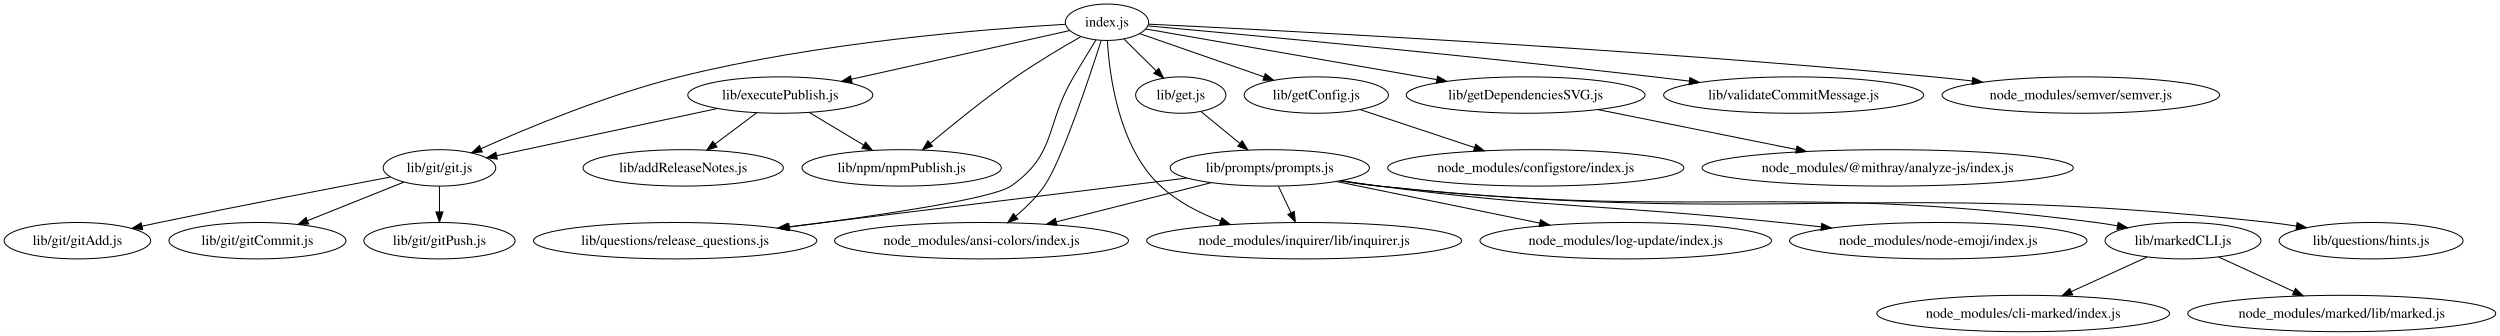
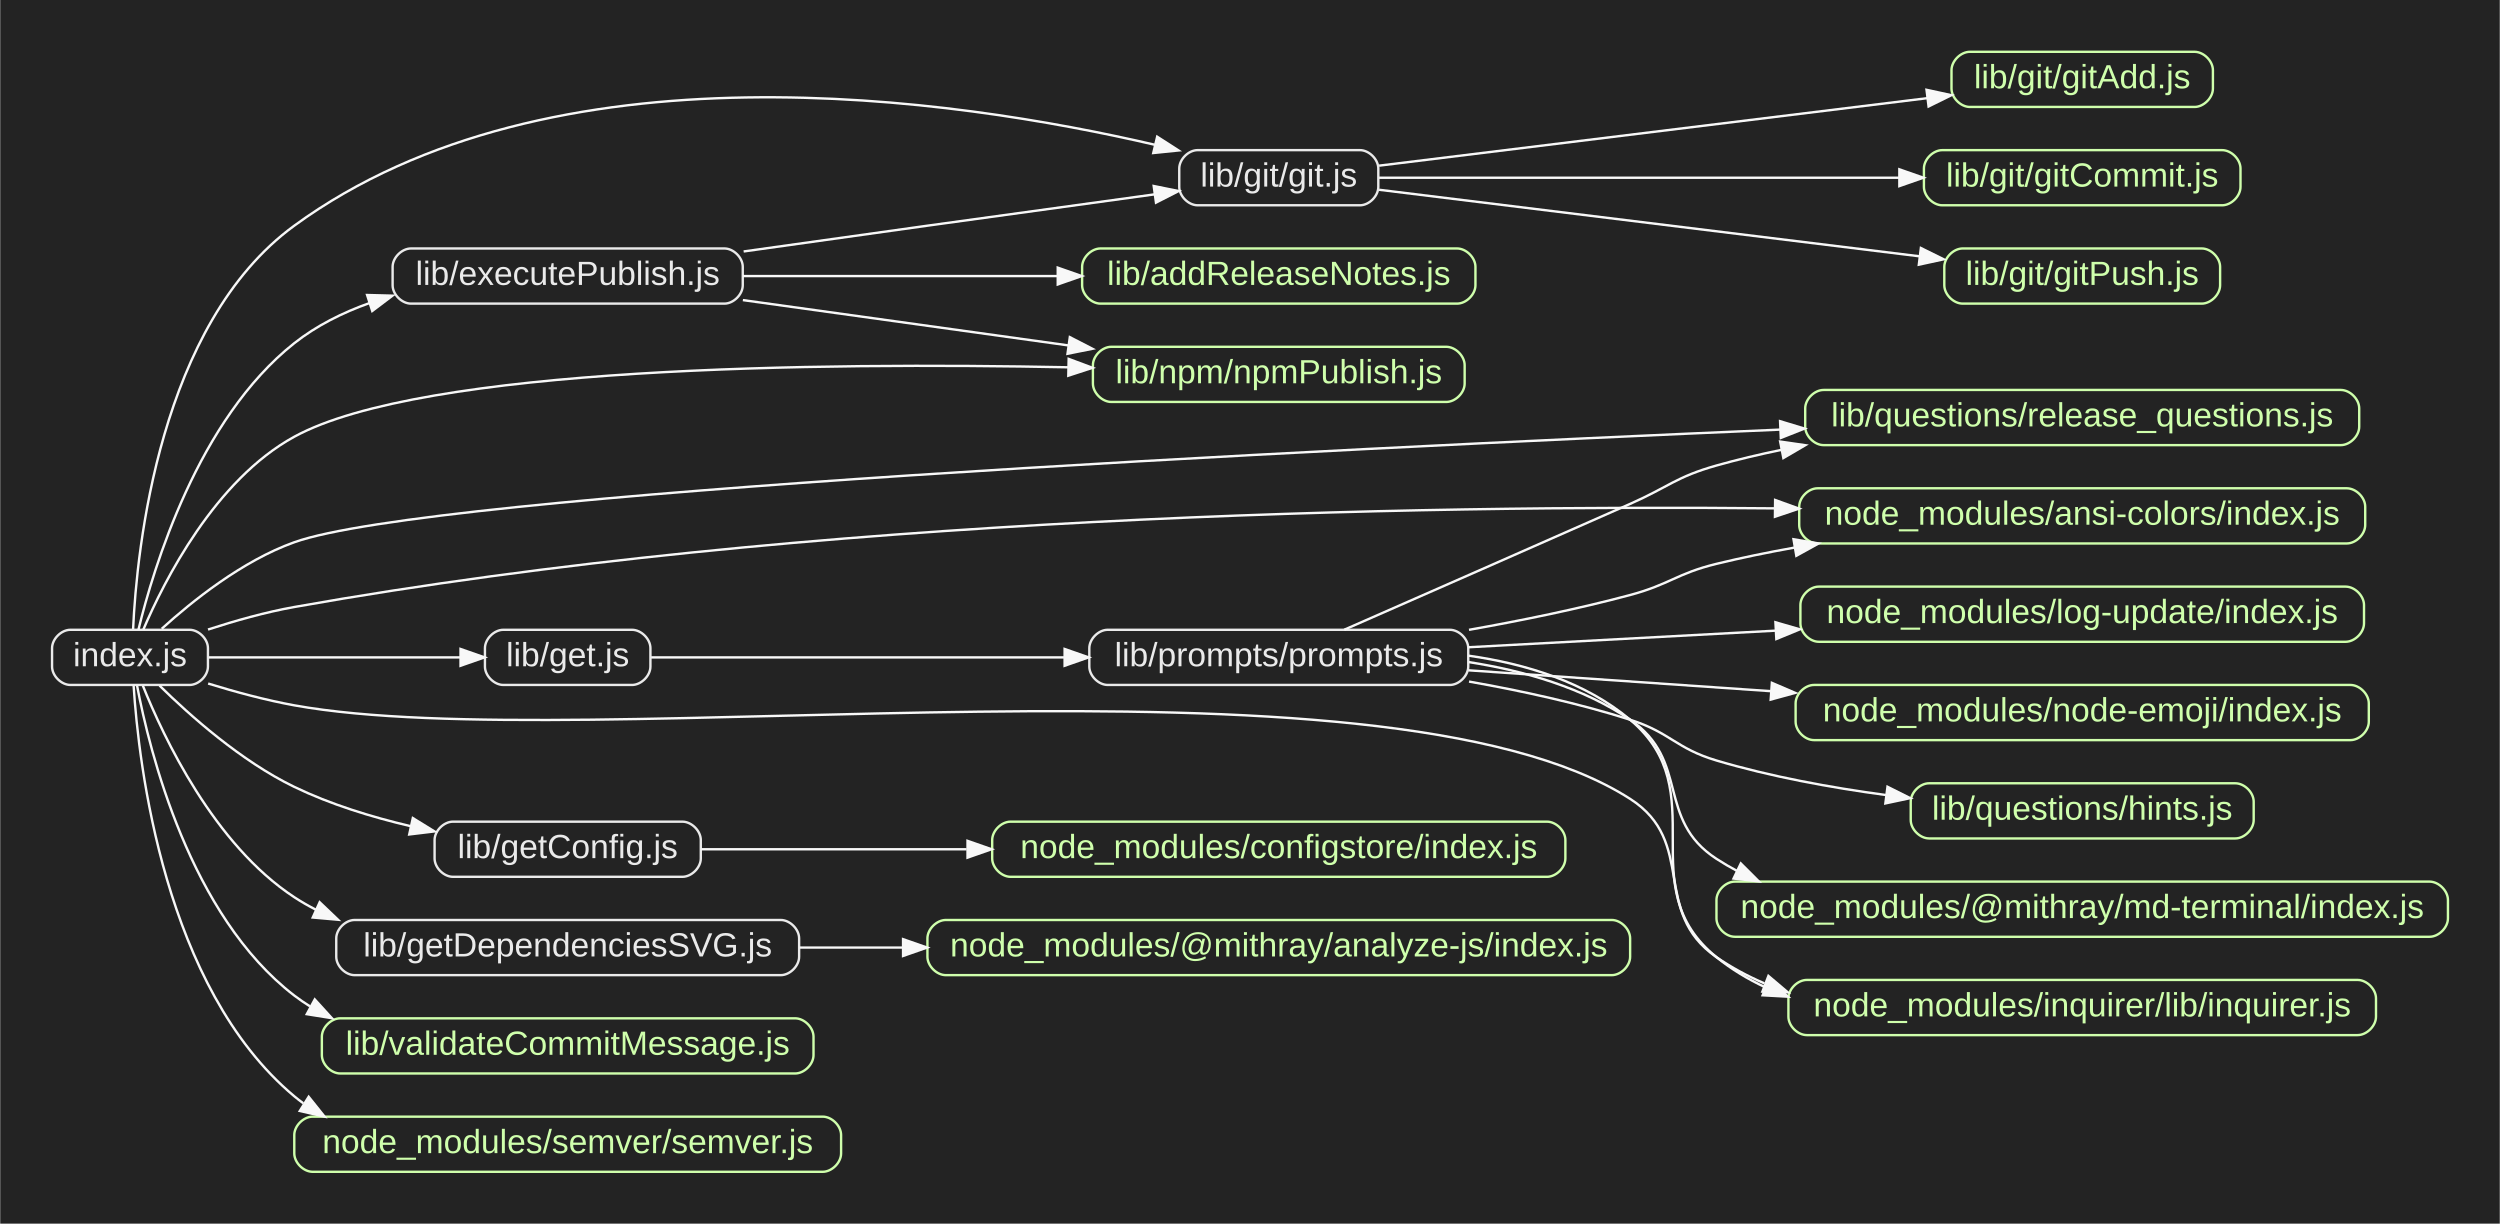
- <svg xmlns="http://www.w3.org/2000/svg" width="2472pt" height="332pt" viewBox="0.00 0.00 2471.85 332.00">
-   <g id="graph0" class="graph" transform="scale(1 1) rotate(0) translate(4 328)">
-     <polygon fill="#ffffff" stroke="transparent" points="-4,4 -4,-328 2467.849,-328 2467.849,4 -4,4" />
+ <svg xmlns="http://www.w3.org/2000/svg" width="1042pt" height="510pt" viewBox="0.00 0.00 1042.20 510.20">
+   <g id="graph0" class="graph" transform="scale(1 1) rotate(0) translate(21.6 488.6)">
+     <polygon fill="#232323" stroke="none" points="-21.6,21.6 -21.6,-488.6 1020.6,-488.6 1020.6,21.6 -21.6,21.6" />
    <g id="node1" class="node">
-       <ellipse fill="none" stroke="#000000" cx="1090.473" cy="-306" rx="41.192" ry="18" />
-       <text text-anchor="middle" x="1090.473" y="-301.8" font-family="Times,serif" font-size="14.00" fill="#000000">index.js</text>
+       <path fill="none" stroke="#eaeaea" d="M57.333,-226C57.333,-226 7.667,-226 7.667,-226 3.833,-226 0,-222.167 0,-218.333 0,-218.333 0,-210.667 0,-210.667 0,-206.833 3.833,-203 7.667,-203 7.667,-203 57.333,-203 57.333,-203 61.167,-203 65,-206.833 65,-210.667 65,-210.667 65,-218.333 65,-218.333 65,-222.167 61.167,-226 57.333,-226" />
+       <text text-anchor="middle" x="32.5" y="-210.8" font-family="Arial" font-size="14.00" fill="#eaeaea">index.js</text>
    </g>
    <g id="node2" class="node">
-       <ellipse fill="none" stroke="#000000" cx="767.473" cy="-234" rx="91.468" ry="18" />
-       <text text-anchor="middle" x="767.473" y="-229.8" font-family="Times,serif" font-size="14.00" fill="#000000">lib/executePublish.js</text>
+       <path fill="none" stroke="#eaeaea" d="M280.333,-385C280.333,-385 149.667,-385 149.667,-385 145.833,-385 142,-381.167 142,-377.333 142,-377.333 142,-369.667 142,-369.667 142,-365.833 145.833,-362 149.667,-362 149.667,-362 280.333,-362 280.333,-362 284.167,-362 288,-365.833 288,-369.667 288,-369.667 288,-377.333 288,-377.333 288,-381.167 284.167,-385 280.333,-385" />
+       <text text-anchor="middle" x="215" y="-369.8" font-family="Arial" font-size="14.00" fill="#eaeaea">lib/executePublish.js</text>
    </g>
    <g id="edge1" class="edge">
-       <path fill="none" stroke="#000000" d="M1053.421,-297.741C1001.014,-286.059 904.245,-264.488 837.916,-249.702" />
-       <polygon fill="#000000" stroke="#000000" points="838.473,-246.241 827.952,-247.481 836.95,-253.073 838.473,-246.241" />
+       <path fill="none" stroke="#f8f8f8" d="M36.014,-226.008C42.24,-251.661 60.859,-313.767 101,-345.5 110.228,-352.795 121.101,-358.221 132.394,-362.249" />
+       <polygon fill="#f8f8f8" stroke="#f8f8f8" points="131.361,-365.594 141.952,-365.315 133.499,-358.928 131.361,-365.594" />
    </g>
    <g id="node3" class="node">
-       <ellipse fill="none" stroke="#000000" cx="1163.473" cy="-234" rx="44.637" ry="18" />
-       <text text-anchor="middle" x="1163.473" y="-229.8" font-family="Times,serif" font-size="14.00" fill="#000000">lib/get.js</text>
+       <path fill="none" stroke="#eaeaea" d="M241.833,-226C241.833,-226 188.167,-226 188.167,-226 184.333,-226 180.5,-222.167 180.5,-218.333 180.5,-218.333 180.5,-210.667 180.5,-210.667 180.5,-206.833 184.333,-203 188.167,-203 188.167,-203 241.833,-203 241.833,-203 245.667,-203 249.5,-206.833 249.5,-210.667 249.5,-210.667 249.5,-218.333 249.5,-218.333 249.5,-222.167 245.667,-226 241.833,-226" />
+       <text text-anchor="middle" x="215" y="-210.8" font-family="Arial" font-size="14.00" fill="#eaeaea">lib/get.js</text>
    </g>
    <g id="edge2" class="edge">
-       <path fill="none" stroke="#000000" d="M1107.404,-289.301C1116.826,-280.008 1128.718,-268.278 1139.124,-258.016" />
-       <polygon fill="#000000" stroke="#000000" points="1141.719,-260.372 1146.381,-250.858 1136.803,-255.388 1141.719,-260.372" />
+       <path fill="none" stroke="#f8f8f8" d="M65.354,-214.5C94.487,-214.5 137.845,-214.5 170.226,-214.5" />
+       <polygon fill="#f8f8f8" stroke="#f8f8f8" points="170.321,-218 180.321,-214.5 170.321,-211 170.321,-218" />
    </g>
    <g id="node4" class="node">
-       <ellipse fill="none" stroke="#000000" cx="1297.473" cy="-234" rx="71.285" ry="18" />
-       <text text-anchor="middle" x="1297.473" y="-229.8" font-family="Times,serif" font-size="14.00" fill="#000000">lib/getConfig.js</text>
+       <path fill="none" stroke="#eaeaea" d="M262.833,-146C262.833,-146 167.167,-146 167.167,-146 163.333,-146 159.5,-142.167 159.5,-138.333 159.5,-138.333 159.5,-130.667 159.5,-130.667 159.5,-126.833 163.333,-123 167.167,-123 167.167,-123 262.833,-123 262.833,-123 266.667,-123 270.5,-126.833 270.5,-130.667 270.5,-130.667 270.5,-138.333 270.5,-138.333 270.5,-142.167 266.667,-146 262.833,-146" />
+       <text text-anchor="middle" x="215" y="-130.8" font-family="Arial" font-size="14.00" fill="#eaeaea">lib/getConfig.js</text>
    </g>
    <g id="edge3" class="edge">
-       <path fill="none" stroke="#000000" d="M1122.817,-294.75C1155.732,-283.301 1207.256,-265.38 1245.826,-251.964" />
-       <polygon fill="#000000" stroke="#000000" points="1247.039,-255.248 1255.334,-248.657 1244.739,-248.637 1247.039,-255.248" />
+       <path fill="none" stroke="#f8f8f8" d="M44.802,-202.742C57.373,-190.363 78.843,-171.215 101,-160.5 116.008,-153.242 133.131,-147.959 149.43,-144.133" />
+       <polygon fill="#f8f8f8" stroke="#f8f8f8" points="150.429,-147.497 159.446,-141.934 148.928,-140.66 150.429,-147.497" />
    </g>
    <g id="node5" class="node">
-       <ellipse fill="none" stroke="#000000" cx="1504.473" cy="-234" rx="118.075" ry="18" />
-       <text text-anchor="middle" x="1504.473" y="-229.8" font-family="Times,serif" font-size="14.00" fill="#000000">lib/getDependenciesSVG.js</text>
+       <path fill="none" stroke="#eaeaea" d="M303.833,-105C303.833,-105 126.167,-105 126.167,-105 122.333,-105 118.5,-101.167 118.5,-97.333 118.5,-97.333 118.5,-89.667 118.5,-89.667 118.5,-85.833 122.333,-82 126.167,-82 126.167,-82 303.833,-82 303.833,-82 307.667,-82 311.5,-85.833 311.5,-89.667 311.5,-89.667 311.5,-97.333 311.5,-97.333 311.5,-101.167 307.667,-105 303.833,-105" />
+       <text text-anchor="middle" x="215" y="-89.8" font-family="Arial" font-size="14.00" fill="#eaeaea">lib/getDependenciesSVG.js</text>
    </g>
    <g id="edge4" class="edge">
-       <path fill="none" stroke="#000000" d="M1129.049,-299.291C1194.186,-287.963 1327.556,-264.768 1416.507,-249.298" />
-       <polygon fill="#000000" stroke="#000000" points="1417.334,-252.707 1426.587,-247.546 1416.135,-245.811 1417.334,-252.707" />
+       <path fill="none" stroke="#f8f8f8" d="M37.874,-202.676C46.437,-181.306 67.544,-136.438 101,-114.5 103.925,-112.582 106.98,-110.828 110.132,-109.225" />
+       <polygon fill="#f8f8f8" stroke="#f8f8f8" points="111.585,-112.409 119.25,-105.094 108.696,-106.033 111.585,-112.409" />
    </g>
    <g id="node6" class="node">
-       <ellipse fill="none" stroke="#000000" cx="430.473" cy="-162" rx="55.69" ry="18" />
-       <text text-anchor="middle" x="430.473" y="-157.8" font-family="Times,serif" font-size="14.00" fill="#000000">lib/git/git.js</text>
+       <path fill="none" stroke="#eaeaea" d="M545.333,-426C545.333,-426 477.667,-426 477.667,-426 473.833,-426 470,-422.167 470,-418.333 470,-418.333 470,-410.667 470,-410.667 470,-406.833 473.833,-403 477.667,-403 477.667,-403 545.333,-403 545.333,-403 549.167,-403 553,-406.833 553,-410.667 553,-410.667 553,-418.333 553,-418.333 553,-422.167 549.167,-426 545.333,-426" />
+       <text text-anchor="middle" x="511.5" y="-410.8" font-family="Arial" font-size="14.00" fill="#eaeaea">lib/git/git.js</text>
    </g>
    <g id="edge5" class="edge">
-       <path fill="none" stroke="#000000" d="M1049.342,-303.974C973.041,-299.507 804.836,-286.336 667.473,-252 596.567,-234.276 517.927,-201.676 471.422,-180.958" />
-       <polygon fill="#000000" stroke="#000000" points="472.837,-177.757 462.281,-176.854 469.97,-184.143 472.837,-177.757" />
+       <path fill="none" stroke="#f8f8f8" d="M33.792,-226.316C35.32,-259.428 44.654,-353.382 101,-394.5 208.187,-472.719 376.418,-447.624 459.948,-428.205" />
+       <polygon fill="#f8f8f8" stroke="#f8f8f8" points="460.793,-431.602 469.705,-425.872 459.165,-424.794 460.793,-431.602" />
    </g>
    <g id="node7" class="node">
-       <ellipse fill="none" stroke="#000000" cx="887.473" cy="-162" rx="98.536" ry="18" />
-       <text text-anchor="middle" x="887.473" y="-157.8" font-family="Times,serif" font-size="14.00" fill="#000000">lib/npm/npmPublish.js</text>
+       <path fill="none" stroke="#cfffac" d="M581.333,-344C581.333,-344 441.667,-344 441.667,-344 437.833,-344 434,-340.167 434,-336.333 434,-336.333 434,-328.667 434,-328.667 434,-324.833 437.833,-321 441.667,-321 441.667,-321 581.333,-321 581.333,-321 585.167,-321 589,-324.833 589,-328.667 589,-328.667 589,-336.333 589,-336.333 589,-340.167 585.167,-344 581.333,-344" />
+       <text text-anchor="middle" x="511.5" y="-328.8" font-family="Arial" font-size="14.00" fill="#cfffac">lib/npm/npmPublish.js</text>
    </g>
    <g id="edge6" class="edge">
-       <path fill="none" stroke="#000000" d="M1064.694,-291.742C1046.385,-281.327 1021.434,-266.541 1000.473,-252 970.558,-231.247 938.233,-205.089 915.851,-186.33" />
-       <polygon fill="#000000" stroke="#000000" points="917.98,-183.547 908.078,-179.777 913.468,-188.899 917.98,-183.547" />
+       <path fill="none" stroke="#f8f8f8" d="M38.062,-226.09C46.792,-246.508 67.98,-288.435 101,-306.5 154.602,-335.825 320.232,-337.524 423.691,-335.453" />
+       <polygon fill="#f8f8f8" stroke="#f8f8f8" points="423.891,-338.95 433.813,-335.235 423.74,-331.952 423.891,-338.95" />
    </g>
    <g id="node8" class="node">
-       <ellipse fill="none" stroke="#000000" cx="663.473" cy="-90" rx="140.082" ry="18" />
-       <text text-anchor="middle" x="663.473" y="-85.8" font-family="Times,serif" font-size="14.00" fill="#000000">lib/questions/release_questions.js</text>
+       <path fill="none" stroke="#cfffac" d="M954.333,-326C954.333,-326 738.667,-326 738.667,-326 734.833,-326 731,-322.167 731,-318.333 731,-318.333 731,-310.667 731,-310.667 731,-306.833 734.833,-303 738.667,-303 738.667,-303 954.333,-303 954.333,-303 958.167,-303 962,-306.833 962,-310.667 962,-310.667 962,-318.333 962,-318.333 962,-322.167 958.167,-326 954.333,-326" />
+       <text text-anchor="middle" x="846.5" y="-310.8" font-family="Arial" font-size="14.00" fill="#cfffac">lib/questions/release_questions.js</text>
    </g>
    <g id="edge7" class="edge">
-       <path fill="none" stroke="#000000" d="M1079.651,-288.563C1073.149,-278.022 1064.753,-264.288 1057.473,-252 1029.262,-204.382 1040.982,-175.5 995.473,-144 977.384,-131.479 865.553,-114.988 776.609,-103.539" />
-       <polygon fill="#000000" stroke="#000000" points="776.797,-100.035 766.434,-102.238 775.909,-106.978 776.797,-100.035" />
+       <path fill="none" stroke="#f8f8f8" d="M45.72,-226.415C58.388,-237.931 79.34,-254.742 101,-262.5 157.613,-282.777 523.643,-300.991 720.549,-309.471" />
+       <polygon fill="#f8f8f8" stroke="#f8f8f8" points="720.523,-312.973 730.664,-309.905 720.823,-305.98 720.523,-312.973" />
    </g>
    <g id="node9" class="node">
-       <ellipse fill="none" stroke="#000000" cx="1769.473" cy="-234" rx="128.564" ry="18" />
-       <text text-anchor="middle" x="1769.473" y="-229.8" font-family="Times,serif" font-size="14.00" fill="#000000">lib/validateCommitMessage.js</text>
+       <path fill="none" stroke="#cfffac" d="M309.833,-64C309.833,-64 120.167,-64 120.167,-64 116.333,-64 112.5,-60.167 112.5,-56.333 112.5,-56.333 112.5,-48.667 112.5,-48.667 112.5,-44.833 116.333,-41 120.167,-41 120.167,-41 309.833,-41 309.833,-41 313.667,-41 317.5,-44.833 317.5,-48.667 317.5,-48.667 317.5,-56.333 317.5,-56.333 317.5,-60.167 313.667,-64 309.833,-64" />
+       <text text-anchor="middle" x="215" y="-48.8" font-family="Arial" font-size="14.00" fill="#cfffac">lib/validateCommitMessage.js</text>
    </g>
    <g id="edge8" class="edge">
-       <path fill="none" stroke="#000000" d="M1131.238,-302.355C1221.469,-294.195 1444.868,-273.478 1631.473,-252 1642.705,-250.707 1654.441,-249.286 1666.122,-247.826" />
-       <polygon fill="#000000" stroke="#000000" points="1666.876,-251.258 1676.359,-246.535 1666,-244.313 1666.876,-251.258" />
+       <path fill="none" stroke="#f8f8f8" d="M35.435,-202.778C40.618,-175.36 57.491,-106.853 101,-73.5 103.113,-71.88 105.313,-70.372 107.585,-68.969" />
+       <polygon fill="#f8f8f8" stroke="#f8f8f8" points="109.539,-71.891 116.673,-64.058 106.211,-65.733 109.539,-71.891" />
    </g>
    <g id="node10" class="node">
-       <ellipse fill="none" stroke="#000000" cx="966.473" cy="-90" rx="145.309" ry="18" />
-       <text text-anchor="middle" x="966.473" y="-85.8" font-family="Times,serif" font-size="14.00" fill="#000000">node_modules/ansi-colors/index.js</text>
+       <path fill="none" stroke="#cfffac" d="M956.833,-285C956.833,-285 736.167,-285 736.167,-285 732.333,-285 728.5,-281.167 728.5,-277.333 728.5,-277.333 728.5,-269.667 728.5,-269.667 728.5,-265.833 732.333,-262 736.167,-262 736.167,-262 956.833,-262 956.833,-262 960.667,-262 964.5,-265.833 964.5,-269.667 964.5,-269.667 964.5,-277.333 964.5,-277.333 964.5,-281.167 960.667,-285 956.833,-285" />
+       <text text-anchor="middle" x="846.5" y="-269.8" font-family="Arial" font-size="14.00" fill="#cfffac">node_modules/ansi-colors/index.js</text>
    </g>
    <g id="edge9" class="edge">
-       <path fill="none" stroke="#000000" d="M1084.819,-288.026C1073.019,-251.141 1045.463,-168.315 1028.473,-144 1020.796,-133.013 1010.409,-122.821 1000.334,-114.319" />
-       <polygon fill="#000000" stroke="#000000" points="1002.353,-111.451 992.378,-107.88 997.949,-116.892 1002.353,-111.451" />
+       <path fill="none" stroke="#f8f8f8" d="M65.027,-226.103C76.234,-229.746 89.038,-233.369 101,-235.5 315.232,-273.667 569.207,-278.091 718.308,-276.632" />
+       <polygon fill="#f8f8f8" stroke="#f8f8f8" points="718.456,-280.13 728.418,-276.522 718.38,-273.131 718.456,-280.13" />
    </g>
    <g id="node11" class="node">
-       <ellipse fill="none" stroke="#000000" cx="1285.473" cy="-90" rx="155.698" ry="18" />
-       <text text-anchor="middle" x="1285.473" y="-85.8" font-family="Times,serif" font-size="14.00" fill="#000000">node_modules/inquirer/lib/inquirer.js</text>
+       <path fill="none" stroke="#cfffac" d="M961.333,-80C961.333,-80 731.667,-80 731.667,-80 727.833,-80 724,-76.167 724,-72.333 724,-72.333 724,-64.667 724,-64.667 724,-60.833 727.833,-57 731.667,-57 731.667,-57 961.333,-57 961.333,-57 965.167,-57 969,-60.833 969,-64.667 969,-64.667 969,-72.333 969,-72.333 969,-76.167 965.167,-80 961.333,-80" />
+       <text text-anchor="middle" x="846.5" y="-64.8" font-family="Arial" font-size="14.00" fill="#cfffac">node_modules/inquirer/lib/inquirer.js</text>
    </g>
    <g id="edge10" class="edge">
-       <path fill="none" stroke="#000000" d="M1090.934,-287.922C1092.807,-254.416 1101.766,-182.583 1143.473,-144 1160.095,-128.623 1181.538,-117.487 1202.7,-109.476" />
-       <polygon fill="#000000" stroke="#000000" points="1204.148,-112.675 1212.384,-106.011 1201.79,-106.084 1204.148,-112.675" />
+       <path fill="none" stroke="#f8f8f8" d="M65.088,-203.59C76.301,-200.133 89.093,-196.654 101,-194.5 223.099,-172.41 553.582,-222.529 658,-155.5 686.118,-137.45 666.51,-108.493 694,-89.5 700.233,-85.194 706.959,-81.586 713.989,-78.576" />
+       <polygon fill="#f8f8f8" stroke="#f8f8f8" points="715.666,-81.681 723.748,-74.83 713.158,-75.146 715.666,-81.681" />
    </g>
    <g id="node12" class="node">
-       <ellipse fill="none" stroke="#000000" cx="2053.473" cy="-234" rx="137.201" ry="18" />
-       <text text-anchor="middle" x="2053.473" y="-229.8" font-family="Times,serif" font-size="14.00" fill="#000000">node_modules/semver/semver.js</text>
+       <path fill="none" stroke="#cfffac" d="M321.333,-23C321.333,-23 108.667,-23 108.667,-23 104.833,-23 101,-19.167 101,-15.333 101,-15.333 101,-7.667 101,-7.667 101,-3.833 104.833,-0 108.667,-0 108.667,-0 321.333,-0 321.333,-0 325.167,-0 329,-3.833 329,-7.667 329,-7.667 329,-15.333 329,-15.333 329,-19.167 325.167,-23 321.333,-23" />
+       <text text-anchor="middle" x="215" y="-7.8" font-family="Arial" font-size="14.00" fill="#cfffac">node_modules/semver/semver.js</text>
    </g>
    <g id="edge11" class="edge">
-       <path fill="none" stroke="#000000" d="M1131.772,-304.099C1251.757,-298.399 1610.64,-280.085 1907.473,-252 1920.035,-250.811 1933.186,-249.411 1946.231,-247.925" />
-       <polygon fill="#000000" stroke="#000000" points="1946.643,-251.401 1956.174,-246.774 1945.838,-244.447 1946.643,-251.401" />
+       <path fill="none" stroke="#f8f8f8" d="M33.999,-202.85C36.072,-170.141 46.701,-76.893 101,-31.5 102.218,-30.482 103.47,-29.508 104.752,-28.576" />
+       <polygon fill="#f8f8f8" stroke="#f8f8f8" points="107.004,-31.295 113.62,-23.019 103.288,-25.363 107.004,-31.295" />
    </g>
    <g id="edge13" class="edge">
-       <path fill="none" stroke="#000000" d="M705.269,-220.71C642.885,-207.382 547.643,-187.033 487.252,-174.131" />
-       <polygon fill="#000000" stroke="#000000" points="487.645,-170.636 477.134,-171.969 486.182,-177.481 487.645,-170.636" />
+       <path fill="none" stroke="#f8f8f8" d="M288.368,-383.75C312.715,-387.185 340.031,-391.024 365,-394.5 396.489,-398.883 431.821,-403.741 459.782,-407.572" />
+       <polygon fill="#f8f8f8" stroke="#f8f8f8" points="459.346,-411.045 469.729,-408.934 460.296,-404.109 459.346,-411.045" />
    </g>
    <g id="edge14" class="edge">
-       <path fill="none" stroke="#000000" d="M796.216,-216.754C812.276,-207.118 832.482,-194.994 849.796,-184.606" />
-       <polygon fill="#000000" stroke="#000000" points="851.774,-187.501 858.549,-179.355 848.173,-181.498 851.774,-187.501" />
+       <path fill="none" stroke="#f8f8f8" d="M288.043,-363.47C329.039,-357.763 380.666,-350.575 423.862,-344.562" />
+       <polygon fill="#f8f8f8" stroke="#f8f8f8" points="424.372,-348.024 433.794,-343.179 423.407,-341.091 424.372,-348.024" />
    </g>
    <g id="node13" class="node">
-       <ellipse fill="none" stroke="#000000" cx="671.473" cy="-162" rx="99.031" ry="18" />
-       <text text-anchor="middle" x="671.473" y="-157.8" font-family="Times,serif" font-size="14.00" fill="#000000">lib/addReleaseNotes.js</text>
+       <path fill="none" stroke="#cfffac" d="M585.833,-385C585.833,-385 437.167,-385 437.167,-385 433.333,-385 429.5,-381.167 429.5,-377.333 429.5,-377.333 429.5,-369.667 429.5,-369.667 429.5,-365.833 433.333,-362 437.167,-362 437.167,-362 585.833,-362 585.833,-362 589.667,-362 593.5,-365.833 593.5,-369.667 593.5,-369.667 593.5,-377.333 593.5,-377.333 593.5,-381.167 589.667,-385 585.833,-385" />
+       <text text-anchor="middle" x="511.5" y="-369.8" font-family="Arial" font-size="14.00" fill="#cfffac">lib/addReleaseNotes.js</text>
    </g>
    <g id="edge12" class="edge">
-       <path fill="none" stroke="#000000" d="M744.234,-216.571C731.827,-207.265 716.38,-195.68 702.914,-185.581" />
-       <polygon fill="#000000" stroke="#000000" points="704.931,-182.718 694.831,-179.518 700.731,-188.318 704.931,-182.718" />
+       <path fill="none" stroke="#f8f8f8" d="M288.043,-373.5C327.612,-373.5 377.086,-373.5 419.324,-373.5" />
+       <polygon fill="#f8f8f8" stroke="#f8f8f8" points="419.334,-377 429.334,-373.5 419.334,-370 419.334,-377" />
    </g>
    <g id="node14" class="node">
-       <ellipse fill="none" stroke="#000000" cx="1251.473" cy="-162" rx="98.513" ry="18" />
-       <text text-anchor="middle" x="1251.473" y="-157.8" font-family="Times,serif" font-size="14.00" fill="#000000">lib/prompts/prompts.js</text>
+       <path fill="none" stroke="#eaeaea" d="M582.833,-226C582.833,-226 440.167,-226 440.167,-226 436.333,-226 432.5,-222.167 432.5,-218.333 432.5,-218.333 432.5,-210.667 432.5,-210.667 432.5,-206.833 436.333,-203 440.167,-203 440.167,-203 582.833,-203 582.833,-203 586.667,-203 590.5,-206.833 590.5,-210.667 590.5,-210.667 590.5,-218.333 590.5,-218.333 590.5,-222.167 586.667,-226 582.833,-226" />
+       <text text-anchor="middle" x="511.5" y="-210.8" font-family="Arial" font-size="14.00" fill="#eaeaea">lib/prompts/prompts.js</text>
    </g>
    <g id="edge15" class="edge">
-       <path fill="none" stroke="#000000" d="M1183.442,-217.662C1194.756,-208.405 1209.13,-196.645 1221.746,-186.322" />
-       <polygon fill="#000000" stroke="#000000" points="1224.211,-188.827 1229.734,-179.786 1219.778,-183.41 1224.211,-188.827" />
+       <path fill="none" stroke="#f8f8f8" d="M249.783,-214.5C291.472,-214.5 363.951,-214.5 421.923,-214.5" />
+       <polygon fill="#f8f8f8" stroke="#f8f8f8" points="422.199,-218 432.199,-214.5 422.199,-211 422.199,-218" />
    </g>
    <g id="node15" class="node">
-       <ellipse fill="none" stroke="#000000" cx="1514.473" cy="-162" rx="146.454" ry="18" />
-       <text text-anchor="middle" x="1514.473" y="-157.8" font-family="Times,serif" font-size="14.00" fill="#000000">node_modules/configstore/index.js</text>
+       <path fill="none" stroke="#cfffac" d="M623.333,-146C623.333,-146 399.667,-146 399.667,-146 395.833,-146 392,-142.167 392,-138.333 392,-138.333 392,-130.667 392,-130.667 392,-126.833 395.833,-123 399.667,-123 399.667,-123 623.333,-123 623.333,-123 627.167,-123 631,-126.833 631,-130.667 631,-130.667 631,-138.333 631,-138.333 631,-142.167 627.167,-146 623.333,-146" />
+       <text text-anchor="middle" x="511.5" y="-130.8" font-family="Arial" font-size="14.00" fill="#cfffac">node_modules/configstore/index.js</text>
    </g>
    <g id="edge16" class="edge">
-       <path fill="none" stroke="#000000" d="M1340.865,-219.603C1373.198,-208.875 1417.774,-194.085 1453.66,-182.178" />
-       <polygon fill="#000000" stroke="#000000" points="1455.145,-185.373 1463.534,-178.901 1452.941,-178.729 1455.145,-185.373" />
+       <path fill="none" stroke="#f8f8f8" d="M270.703,-134.5C301.93,-134.5 342.494,-134.5 381.351,-134.5" />
+       <polygon fill="#f8f8f8" stroke="#f8f8f8" points="381.719,-138 391.719,-134.5 381.719,-131 381.719,-138" />
    </g>
    <g id="node16" class="node">
-       <ellipse fill="none" stroke="#000000" cx="1862.473" cy="-162" rx="183.587" ry="18" />
-       <text text-anchor="middle" x="1862.473" y="-157.8" font-family="Times,serif" font-size="14.00" fill="#000000">node_modules/@mithray/analyze-js/index.js</text>
+       <path fill="none" stroke="#cfffac" d="M650.333,-105C650.333,-105 372.667,-105 372.667,-105 368.833,-105 365,-101.167 365,-97.333 365,-97.333 365,-89.667 365,-89.667 365,-85.833 368.833,-82 372.667,-82 372.667,-82 650.333,-82 650.333,-82 654.167,-82 658,-85.833 658,-89.667 658,-89.667 658,-97.333 658,-97.333 658,-101.167 654.167,-105 650.333,-105" />
+       <text text-anchor="middle" x="511.5" y="-89.8" font-family="Arial" font-size="14.00" fill="#cfffac">node_modules/@mithray/analyze-js/index.js</text>
    </g>
    <g id="edge17" class="edge">
-       <path fill="none" stroke="#000000" d="M1576.059,-219.603C1632.403,-208.271 1711.279,-192.408 1771.995,-180.197" />
-       <polygon fill="#000000" stroke="#000000" points="1772.846,-183.596 1781.959,-178.193 1771.465,-176.733 1772.846,-183.596" />
+       <path fill="none" stroke="#f8f8f8" d="M311.616,-93.5C325.467,-93.5 340.015,-93.5 354.678,-93.5" />
+       <polygon fill="#f8f8f8" stroke="#f8f8f8" points="354.84,-97 364.84,-93.5 354.84,-90 354.84,-97" />
    </g>
    <g id="node17" class="node">
-       <ellipse fill="none" stroke="#000000" cx="72.473" cy="-90" rx="72.446" ry="18" />
-       <text text-anchor="middle" x="72.473" y="-85.8" font-family="Times,serif" font-size="14.00" fill="#000000">lib/git/gitAdd.js</text>
+       <path fill="none" stroke="#cfffac" d="M893.333,-467C893.333,-467 799.667,-467 799.667,-467 795.833,-467 792,-463.167 792,-459.333 792,-459.333 792,-451.667 792,-451.667 792,-447.833 795.833,-444 799.667,-444 799.667,-444 893.333,-444 893.333,-444 897.167,-444 901,-447.833 901,-451.667 901,-451.667 901,-459.333 901,-459.333 901,-463.167 897.167,-467 893.333,-467" />
+       <text text-anchor="middle" x="846.5" y="-451.8" font-family="Arial" font-size="14.00" fill="#cfffac">lib/git/gitAdd.js</text>
    </g>
    <g id="edge18" class="edge">
-       <path fill="none" stroke="#000000" d="M381.859,-152.921C326.486,-142.488 233.333,-124.654 153.473,-108 147.872,-106.832 142.059,-105.593 136.235,-104.333" />
-       <polygon fill="#000000" stroke="#000000" points="136.974,-100.912 126.458,-102.203 135.483,-107.752 136.974,-100.912" />
+       <path fill="none" stroke="#f8f8f8" d="M553.332,-419.527C610.406,-426.555 714.581,-439.381 781.879,-447.667" />
+       <polygon fill="#f8f8f8" stroke="#f8f8f8" points="781.587,-451.157 791.94,-448.906 782.443,-444.21 781.587,-451.157" />
    </g>
    <g id="node18" class="node">
-       <ellipse fill="none" stroke="#000000" cx="250.473" cy="-90" rx="87.51" ry="18" />
-       <text text-anchor="middle" x="250.473" y="-85.8" font-family="Times,serif" font-size="14.00" fill="#000000">lib/git/gitCommit.js</text>
+       <path fill="none" stroke="#cfffac" d="M904.833,-426C904.833,-426 788.167,-426 788.167,-426 784.333,-426 780.5,-422.167 780.5,-418.333 780.5,-418.333 780.5,-410.667 780.5,-410.667 780.5,-406.833 784.333,-403 788.167,-403 788.167,-403 904.833,-403 904.833,-403 908.667,-403 912.5,-406.833 912.5,-410.667 912.5,-410.667 912.5,-418.333 912.5,-418.333 912.5,-422.167 908.667,-426 904.833,-426" />
+       <text text-anchor="middle" x="846.5" y="-410.8" font-family="Arial" font-size="14.00" fill="#cfffac">lib/git/gitCommit.js</text>
    </g>
    <g id="edge19" class="edge">
-       <path fill="none" stroke="#000000" d="M395.34,-147.947C368.198,-137.09 330.29,-121.927 300.06,-109.835" />
-       <polygon fill="#000000" stroke="#000000" points="301.123,-106.49 290.538,-106.026 298.523,-112.99 301.123,-106.49" />
+       <path fill="none" stroke="#f8f8f8" d="M553.332,-414.5C607.185,-414.5 702.972,-414.5 770.147,-414.5" />
+       <polygon fill="#f8f8f8" stroke="#f8f8f8" points="770.256,-418 780.256,-414.5 770.256,-411 770.256,-418" />
    </g>
    <g id="node19" class="node">
-       <ellipse fill="none" stroke="#000000" cx="430.473" cy="-90" rx="74.751" ry="18" />
-       <text text-anchor="middle" x="430.473" y="-85.8" font-family="Times,serif" font-size="14.00" fill="#000000">lib/git/gitPush.js</text>
+       <path fill="none" stroke="#cfffac" d="M896.333,-385C896.333,-385 796.667,-385 796.667,-385 792.833,-385 789,-381.167 789,-377.333 789,-377.333 789,-369.667 789,-369.667 789,-365.833 792.833,-362 796.667,-362 796.667,-362 896.333,-362 896.333,-362 900.167,-362 904,-365.833 904,-369.667 904,-369.667 904,-377.333 904,-377.333 904,-381.167 900.167,-385 896.333,-385" />
+       <text text-anchor="middle" x="846.5" y="-369.8" font-family="Arial" font-size="14.00" fill="#cfffac">lib/git/gitPush.js</text>
    </g>
    <g id="edge20" class="edge">
-       <path fill="none" stroke="#000000" d="M430.473,-143.831C430.473,-136.131 430.473,-126.974 430.473,-118.417" />
-       <polygon fill="#000000" stroke="#000000" points="433.973,-118.413 430.473,-108.413 426.973,-118.413 433.973,-118.413" />
+       <path fill="none" stroke="#f8f8f8" d="M553.332,-409.473C609.498,-402.557 711.276,-390.026 778.637,-381.732" />
+       <polygon fill="#f8f8f8" stroke="#f8f8f8" points="779.231,-385.186 788.728,-380.49 778.375,-378.238 779.231,-385.186" />
+     </g>
+     <g id="edge22" class="edge">
+       <path fill="none" stroke="#f8f8f8" d="M538.798,-226.031C567.95,-238.822 616.356,-260.087 658,-278.5 674.014,-285.58 677.148,-289.75 694,-294.5 702.72,-296.958 711.809,-299.116 721.014,-301.01" />
+       <polygon fill="#f8f8f8" stroke="#f8f8f8" points="720.551,-304.486 731.036,-302.964 721.891,-297.615 720.551,-304.486" />
+     </g>
+     <g id="edge24" class="edge">
+       <path fill="none" stroke="#f8f8f8" d="M590.815,-225.981C612.724,-229.872 636.435,-234.724 658,-240.5 674.432,-244.901 677.472,-249.475 694,-253.5 704.46,-256.047 715.41,-258.29 726.432,-260.26" />
+       <polygon fill="#f8f8f8" stroke="#f8f8f8" points="726.116,-263.756 736.563,-261.993 727.297,-256.857 726.116,-263.756" />
    </g>
    <g id="edge25" class="edge">
-       <path fill="none" stroke="#000000" d="M1169.405,-151.951C1066.63,-139.366 890.112,-117.752 775.113,-103.67" />
-       <polygon fill="#000000" stroke="#000000" points="775.224,-100.158 764.872,-102.416 774.373,-107.106 775.224,-100.158" />
+       <path fill="none" stroke="#f8f8f8" d="M590.626,-215.206C614.5,-211.82 639.346,-204.194 658,-188.5 693.826,-158.359 657.591,-118.935 694,-89.5 700.243,-84.453 707.125,-80.305 714.407,-76.914" />
+       <polygon fill="#f8f8f8" stroke="#f8f8f8" points="715.927,-80.073 723.828,-73.013 713.249,-73.605 715.927,-80.073" />
+     </g>
+     <g id="node20" class="node">
+       <path fill="none" stroke="#cfffac" d="M910.333,-162C910.333,-162 782.667,-162 782.667,-162 778.833,-162 775,-158.167 775,-154.333 775,-154.333 775,-146.667 775,-146.667 775,-142.833 778.833,-139 782.667,-139 782.667,-139 910.333,-139 910.333,-139 914.167,-139 918,-142.833 918,-146.667 918,-146.667 918,-154.333 918,-154.333 918,-158.167 914.167,-162 910.333,-162" />
+       <text text-anchor="middle" x="846.5" y="-146.8" font-family="Arial" font-size="14.00" fill="#cfffac">lib/questions/hints.js</text>
+     </g>
+     <g id="edge21" class="edge">
+       <path fill="none" stroke="#f8f8f8" d="M590.826,-204.411C612.845,-200.526 636.61,-195.328 658,-188.5 674.856,-183.119 677.042,-176.551 694,-171.5 716.501,-164.799 741.531,-160.221 764.659,-157.1" />
+       <polygon fill="#f8f8f8" stroke="#f8f8f8" points="765.31,-160.546 774.787,-155.808 764.425,-153.602 765.31,-160.546" />
+     </g>
+     <g id="node21" class="node">
+       <path fill="none" stroke="#cfffac" d="M991.333,-121C991.333,-121 701.667,-121 701.667,-121 697.833,-121 694,-117.167 694,-113.333 694,-113.333 694,-105.667 694,-105.667 694,-101.833 697.833,-98 701.667,-98 701.667,-98 991.333,-98 991.333,-98 995.167,-98 999,-101.833 999,-105.667 999,-105.667 999,-113.333 999,-113.333 999,-117.167 995.167,-121 991.333,-121" />
+       <text text-anchor="middle" x="846.5" y="-105.8" font-family="Arial" font-size="14.00" fill="#cfffac">node_modules/@mithray/md-terminal/index.js</text>
+     </g>
+     <g id="edge23" class="edge">
+       <path fill="none" stroke="#f8f8f8" d="M590.702,-212.537C613.913,-208.915 638.357,-201.825 658,-188.5 683.108,-171.468 668.564,-147.038 694,-130.5 696.783,-128.691 699.655,-127.008 702.601,-125.444" />
+       <polygon fill="#f8f8f8" stroke="#f8f8f8" points="704.148,-128.584 711.647,-121.099 701.117,-122.274 704.148,-128.584" />
+     </g>
+     <g id="node22" class="node">
+       <path fill="none" stroke="#cfffac" d="M956.333,-244C956.333,-244 736.667,-244 736.667,-244 732.833,-244 729,-240.167 729,-236.333 729,-236.333 729,-228.667 729,-228.667 729,-224.833 732.833,-221 736.667,-221 736.667,-221 956.333,-221 956.333,-221 960.167,-221 964,-224.833 964,-228.667 964,-228.667 964,-236.333 964,-236.333 964,-240.167 960.167,-244 956.333,-244" />
+       <text text-anchor="middle" x="846.5" y="-228.8" font-family="Arial" font-size="14.00" fill="#cfffac">node_modules/log-update/index.js</text>
    </g>
    <g id="edge26" class="edge">
-       <path fill="none" stroke="#000000" d="M1193.456,-147.343C1149.315,-136.192 1088.249,-120.764 1040.574,-108.72" />
-       <polygon fill="#000000" stroke="#000000" points="1041.167,-105.26 1030.615,-106.204 1039.453,-112.047 1041.167,-105.26" />
+       <path fill="none" stroke="#f8f8f8" d="M590.574,-218.72C628.739,-220.783 675.637,-223.318 718.757,-225.649" />
+       <polygon fill="#f8f8f8" stroke="#f8f8f8" points="718.584,-229.145 728.759,-226.19 718.962,-222.155 718.584,-229.145" />
+     </g>
+     <g id="node23" class="node">
+       <path fill="none" stroke="#cfffac" d="M958.333,-203C958.333,-203 734.667,-203 734.667,-203 730.833,-203 727,-199.167 727,-195.333 727,-195.333 727,-187.667 727,-187.667 727,-183.833 730.833,-180 734.667,-180 734.667,-180 958.333,-180 958.333,-180 962.167,-180 966,-183.833 966,-187.667 966,-187.667 966,-195.333 966,-195.333 966,-199.167 962.167,-203 958.333,-203" />
+       <text text-anchor="middle" x="846.5" y="-187.8" font-family="Arial" font-size="14.00" fill="#cfffac">node_modules/node-emoji/index.js</text>
    </g>
    <g id="edge27" class="edge">
-       <path fill="none" stroke="#000000" d="M1260.053,-143.831C1263.809,-135.877 1268.299,-126.369 1272.453,-117.572" />
-       <polygon fill="#000000" stroke="#000000" points="1275.673,-118.95 1276.778,-108.413 1269.343,-115.961 1275.673,-118.95" />
-     </g>
-     <g id="node20" class="node">
-       <ellipse fill="none" stroke="#000000" cx="2154.473" cy="-90" rx="77.063" ry="18" />
-       <text text-anchor="middle" x="2154.473" y="-85.8" font-family="Times,serif" font-size="14.00" fill="#000000">lib/markedCLI.js</text>
-     </g>
-     <g id="edge23" class="edge">
-       <path fill="none" stroke="#000000" d="M1321.028,-149.206C1333.78,-147.203 1347,-145.352 1359.473,-144 1673.154,-110.009 1755.559,-148.441 2068.473,-108 2075.283,-107.12 2082.357,-105.993 2089.392,-104.733" />
-       <polygon fill="#000000" stroke="#000000" points="2090.456,-108.094 2099.636,-102.805 2089.161,-101.215 2090.456,-108.094" />
-     </g>
-     <g id="node23" class="node">
-       <ellipse fill="none" stroke="#000000" cx="2340.473" cy="-90" rx="90.925" ry="18" />
-       <text text-anchor="middle" x="2340.473" y="-85.8" font-family="Times,serif" font-size="14.00" fill="#000000">lib/questions/hints.js</text>
-     </g>
-     <g id="edge24" class="edge">
-       <path fill="none" stroke="#000000" d="M1320.727,-149.149C1333.57,-147.139 1346.899,-145.3 1359.473,-144 1749.279,-103.71 1850.936,-150.812 2240.473,-108 2249.009,-107.062 2257.914,-105.83 2266.74,-104.449" />
-       <polygon fill="#000000" stroke="#000000" points="2267.34,-107.898 2276.647,-102.835 2266.214,-100.989 2267.34,-107.898" />
-     </g>
-     <g id="node24" class="node">
-       <ellipse fill="none" stroke="#000000" cx="1603.473" cy="-90" rx="144.171" ry="18" />
-       <text text-anchor="middle" x="1603.473" y="-85.8" font-family="Times,serif" font-size="14.00" fill="#000000">node_modules/log-update/index.js</text>
-     </g>
-     <g id="edge28" class="edge">
-       <path fill="none" stroke="#000000" d="M1317.269,-148.542C1374.005,-136.937 1456.309,-120.102 1518.108,-107.461" />
-       <polygon fill="#000000" stroke="#000000" points="1519.135,-110.823 1528.231,-105.39 1517.732,-103.966 1519.135,-110.823" />
-     </g>
-     <g id="node25" class="node">
-       <ellipse fill="none" stroke="#000000" cx="1912.473" cy="-90" rx="147.038" ry="18" />
-       <text text-anchor="middle" x="1912.473" y="-85.8" font-family="Times,serif" font-size="14.00" fill="#000000">node_modules/node-emoji/index.js</text>
-     </g>
-     <g id="edge29" class="edge">
-       <path fill="none" stroke="#000000" d="M1322.236,-149.429C1334.623,-147.451 1347.407,-145.55 1359.473,-144 1535.197,-121.421 1580.237,-126.155 1756.473,-108 1769.439,-106.664 1783.004,-105.2 1796.491,-103.701" />
-       <polygon fill="#000000" stroke="#000000" points="1797.23,-107.14 1806.779,-102.549 1796.451,-100.183 1797.23,-107.14" />
-     </g>
-     <g id="node21" class="node">
-       <ellipse fill="none" stroke="#000000" cx="1996.473" cy="-18" rx="144.727" ry="18" />
-       <text text-anchor="middle" x="1996.473" y="-13.8" font-family="Times,serif" font-size="14.00" fill="#000000">node_modules/cli-marked/index.js</text>
-     </g>
-     <g id="edge21" class="edge">
-       <path fill="none" stroke="#000000" d="M2119.015,-73.842C2096.926,-63.776 2068.233,-50.701 2044.166,-39.733" />
-       <polygon fill="#000000" stroke="#000000" points="2045.403,-36.451 2034.852,-35.489 2042.5,-42.821 2045.403,-36.451" />
-     </g>
-     <g id="node22" class="node">
-       <ellipse fill="none" stroke="#000000" cx="2311.473" cy="-18" rx="152.251" ry="18" />
-       <text text-anchor="middle" x="2311.473" y="-13.8" font-family="Times,serif" font-size="14.00" fill="#000000">node_modules/marked/lib/marked.js</text>
-     </g>
-     <g id="edge22" class="edge">
-       <path fill="none" stroke="#000000" d="M2189.707,-73.842C2211.655,-63.776 2240.167,-50.701 2264.082,-39.733" />
-       <polygon fill="#000000" stroke="#000000" points="2265.706,-42.839 2273.337,-35.489 2262.788,-36.476 2265.706,-42.839" />
+       <path fill="none" stroke="#f8f8f8" d="M590.574,-209.108C628.125,-206.514 674.13,-203.336 716.672,-200.398" />
+       <polygon fill="#f8f8f8" stroke="#f8f8f8" points="717.096,-203.877 726.831,-199.696 716.613,-196.894 717.096,-203.877" />
    </g>
  </g>
</svg>
